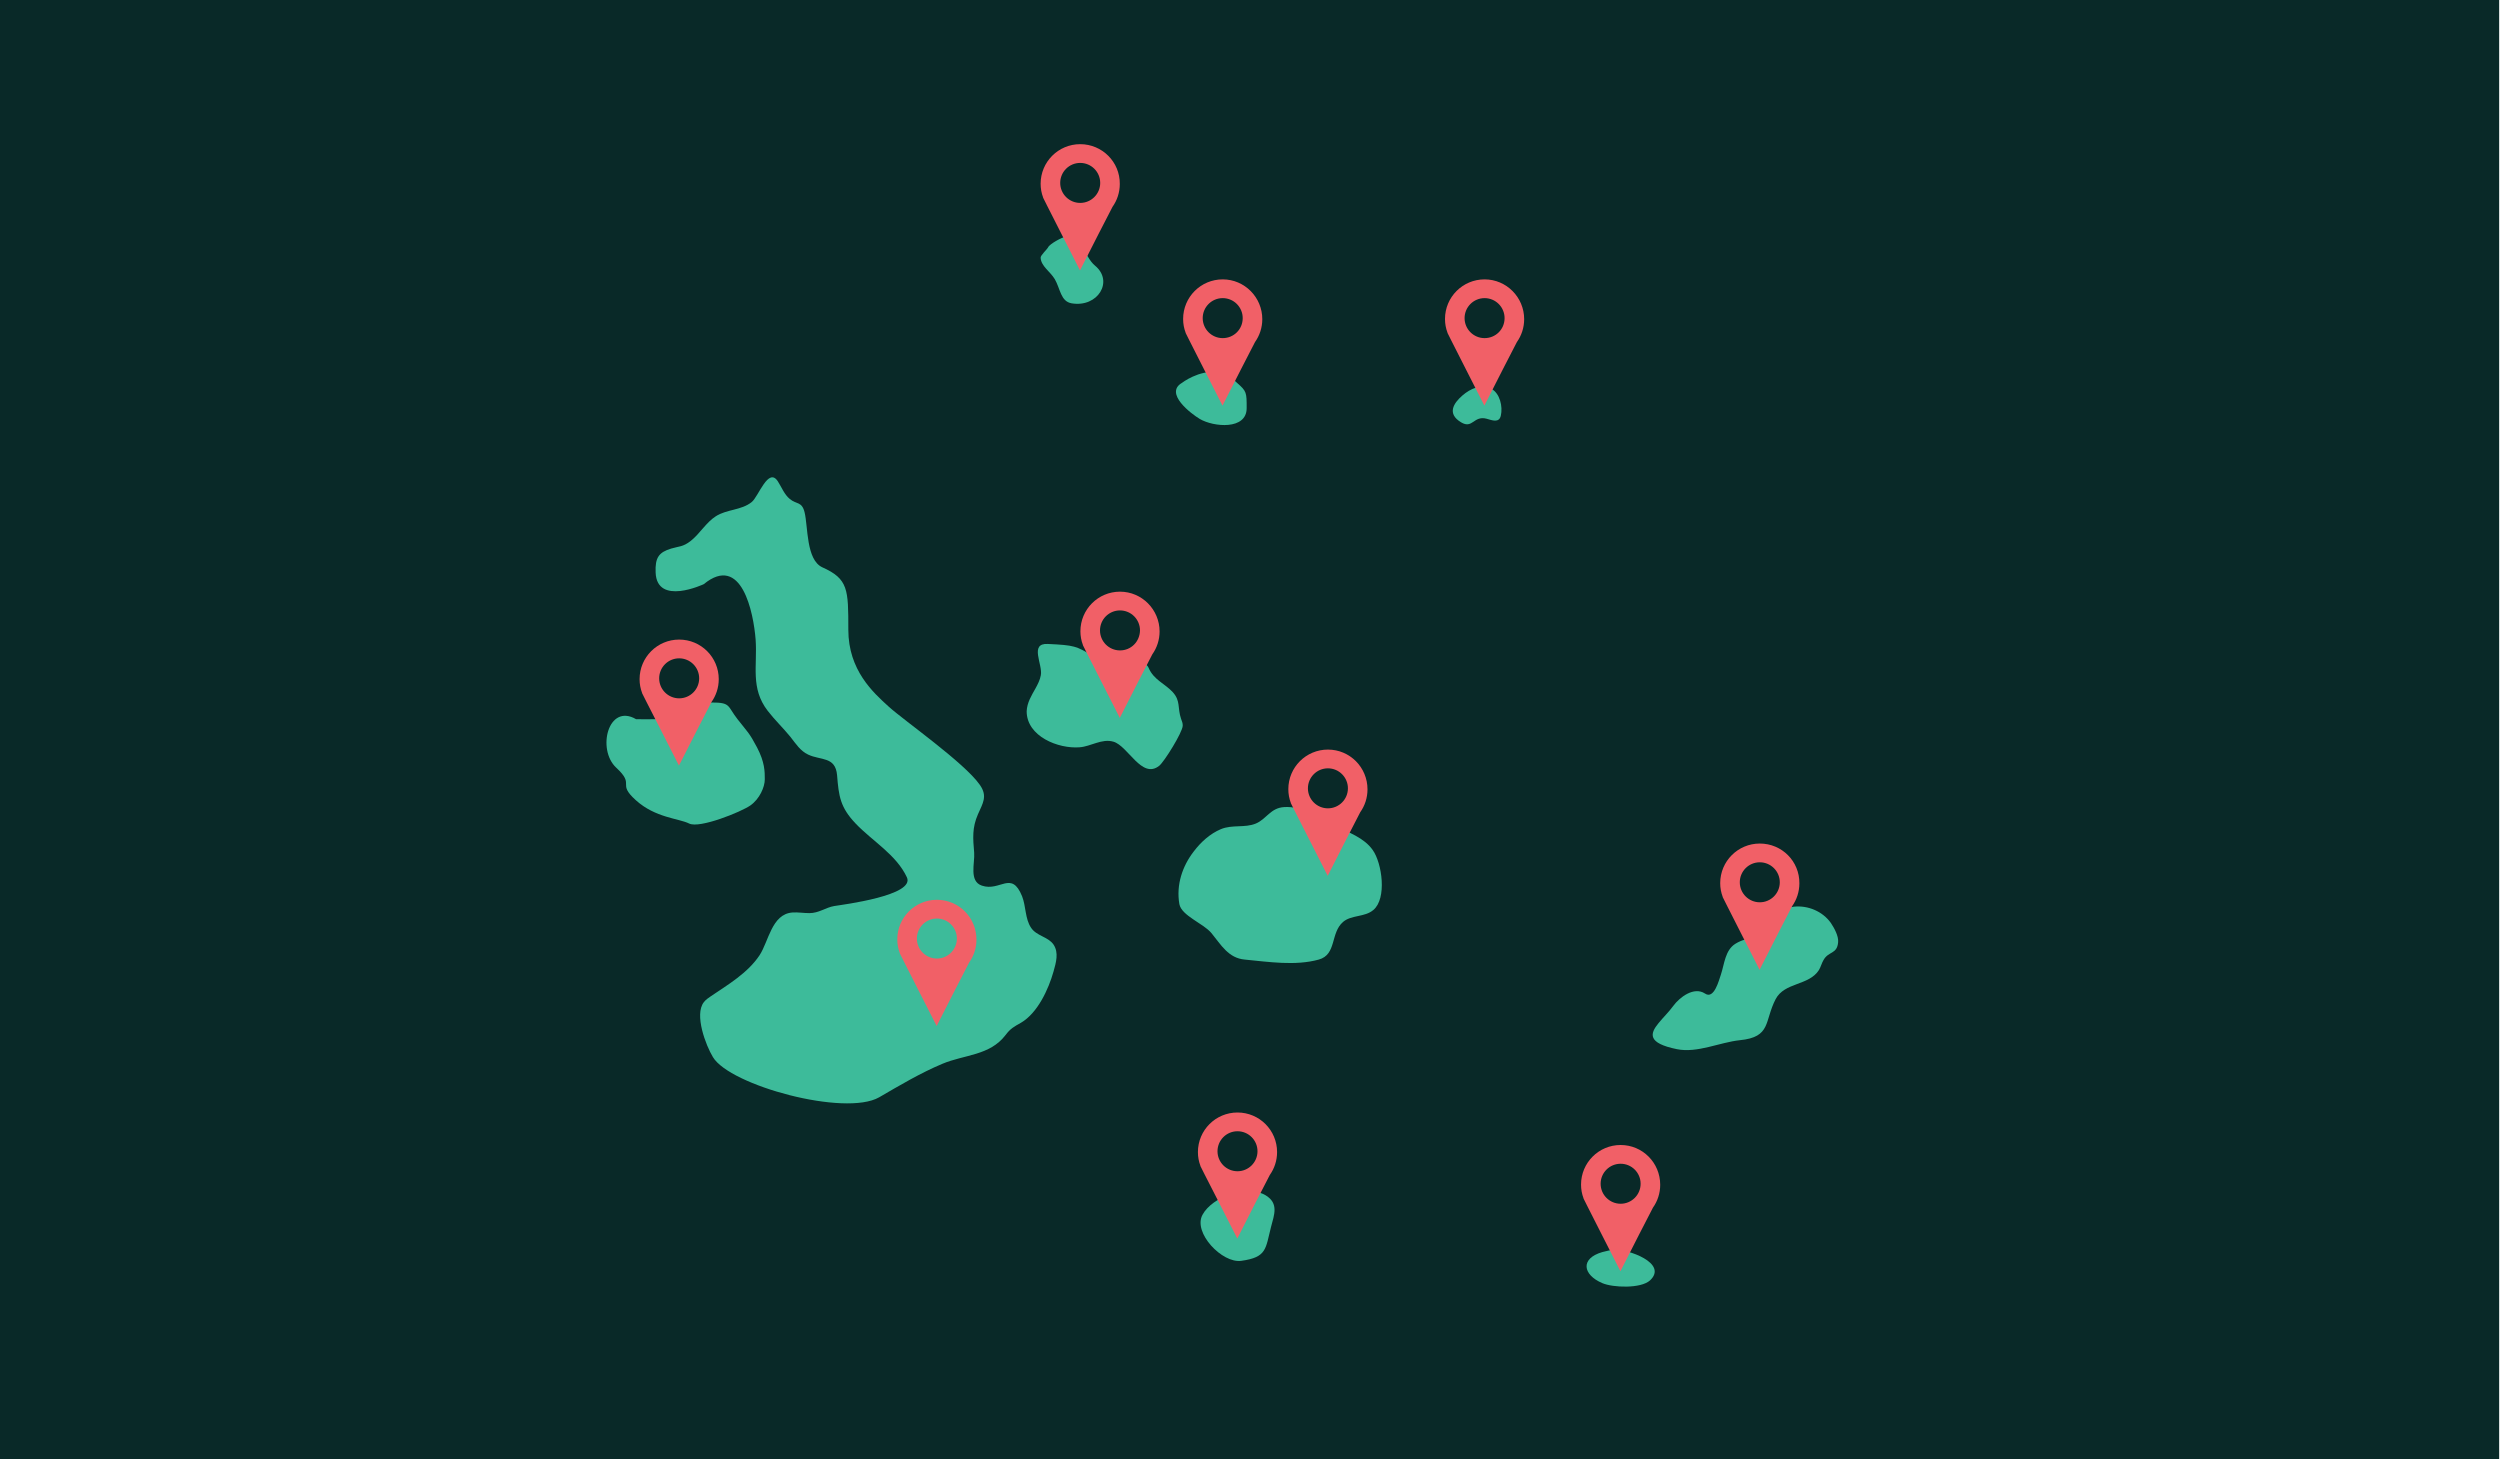
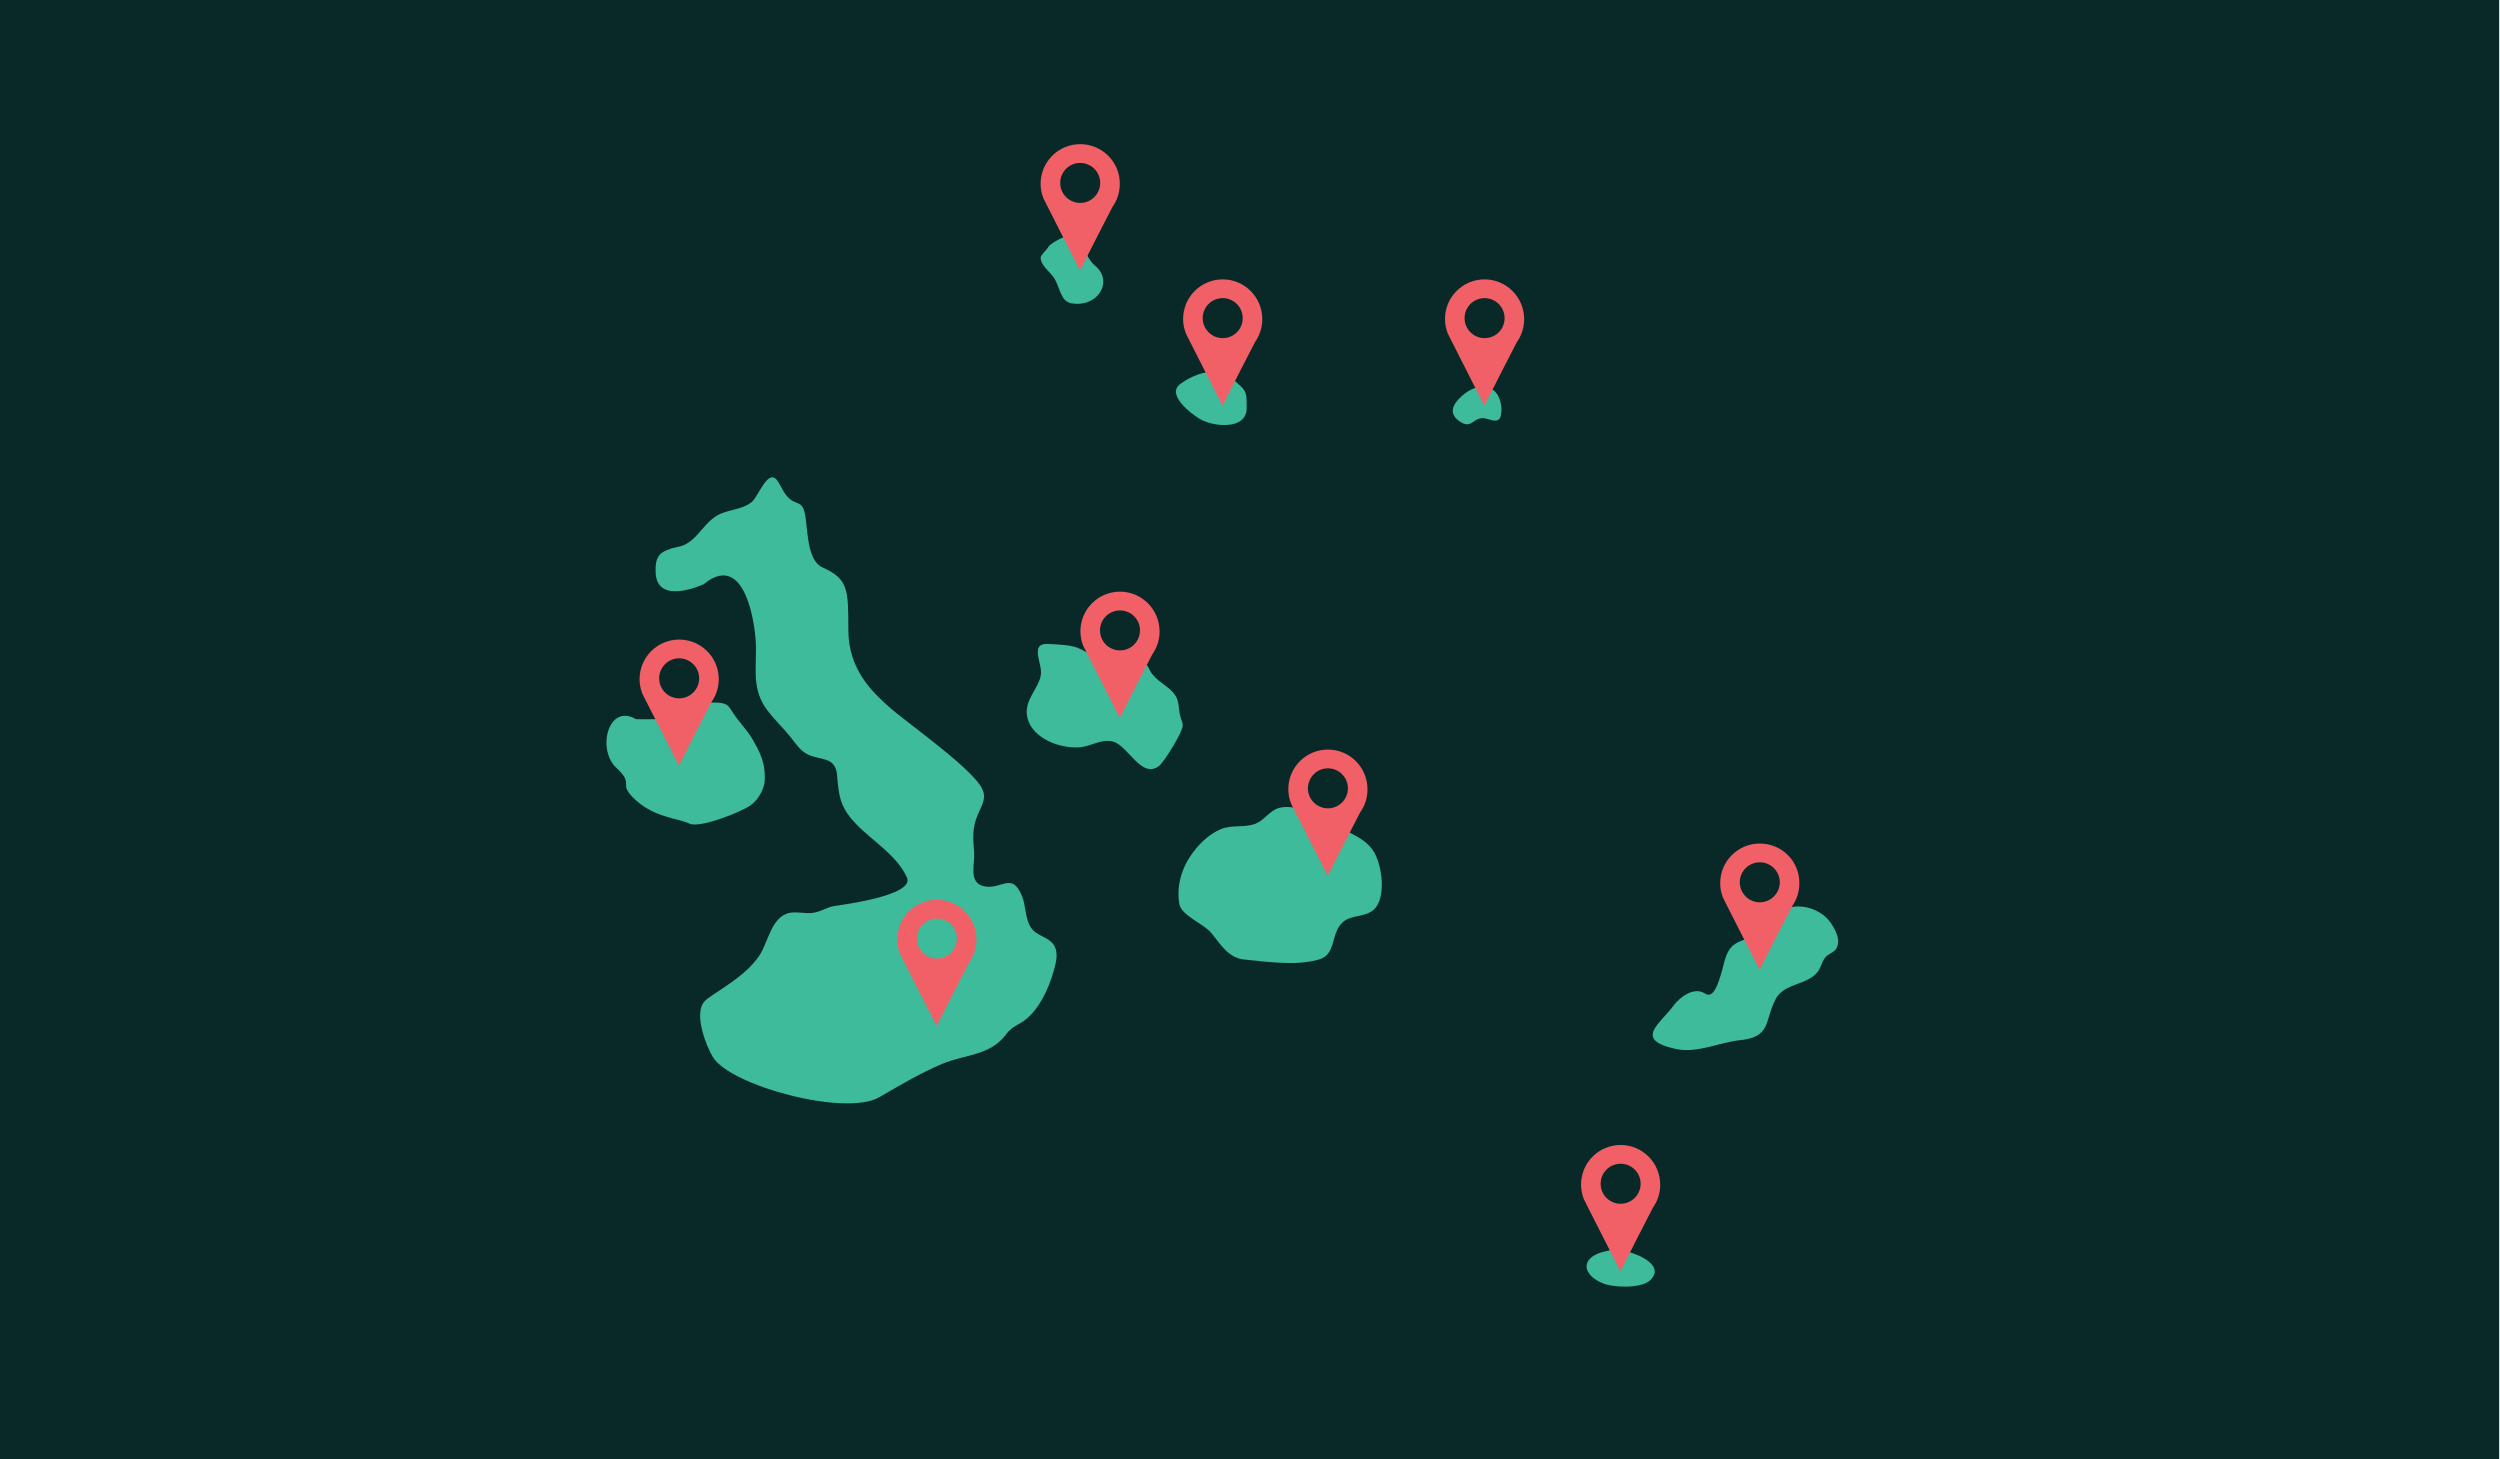
<svg xmlns="http://www.w3.org/2000/svg" version="1.1" x="0px" y="0px" viewBox="0 0 1200 700" enable-background="new 0 0 1200 700" xml:space="preserve">
  <g id="map">
    <rect fill="#092928" width="1199.6" height="702.2" />
    <path fill="#3DBB9A" d="M506.3,134c2.7,4.7,2.8,10.7,8.1,11.6c12.6,2.1,20.3-10.6,11.2-18.1c-5.5-4.6-5.8-14.6-13.9-13.9   c-1.7,0.1-7.9,3.5-8.6,5.1c-0.5,1-3.7,3.9-3.6,5C499.7,127.8,504.1,130.3,506.3,134z" />
    <path fill="#3DBB9A" d="M567.3,183.8c0,0,8.1-6.3,17.3-5.2s4.6,1.2,9.2,5.2c4.6,4,4.6,4.6,4.6,12.1c0,10.6-15.9,9.1-22.5,5.2   C571.7,198.6,558.8,188.8,567.3,183.8z" />
    <path fill="#3DBB9A" d="M702,189.8c3.7-3.2,9-5.7,13.8-3.2c4.2,2.2,5.6,8.6,4.6,12.9c-0.8,3.7-4.3,2.2-6.8,1.5   c-6.3-1.7-6.7,5.1-12.3,1.7C694.5,198.6,697.6,193.6,702,189.8z" />
    <path fill="#3DBB9A" d="M305.3,345.2c0,0,26.9,0.8,28.1-3.6c1.2-4.4-1.2-4.4,8.1-4.4c9.4,0,7.5,1.6,12.5,8c5,6.4,5.6,6.4,9.4,13.6   c3.7,7.1,3.7,11.5,3.7,15.3c0,3.7-2.5,9.4-6.9,12.5c-4.4,3.1-24.4,11.2-29.4,8.7s-16.2-2.7-25.6-11.2s0-6.9-9.4-15.6   S291.9,337.4,305.3,345.2z" />
    <path fill="#3DBB9A" d="M497,330.5c1.1-2,2.2-4.1,2.6-6.4c1-5.1-5.7-15.5,3.4-15c12.9,0.6,13.6,1.1,21,5.4   c7.4,4.3,14.3,6.2,14.3,6.2s10.6-6,13.1,0c2.4,5.6,7.7,7.4,11.5,11.5c3.9,4.3,2.2,7.5,4,12.8c0.4,1.1,0.9,2.2,0.8,3.4   c-0.1,3.1-8.8,17.2-11.3,19.2c-8.4,6.6-14.9-9.6-22-11.6c-5.5-1.6-10.8,2.3-16.2,2.7c-10.2,0.8-25.4-5.2-25.4-17.3   C493,337.2,495.1,333.9,497,330.5z" />
    <path fill="#3DBB9A" d="M337.8,280.4c0,0-22.5,10.6-23.1-5.6c-0.3-7.1,1.5-9.7,7.5-11.5c3.6-1.1,5.6-0.7,9.4-3.7   c4.4-3.5,7.3-8.8,12-11.8c5.3-3.4,12.2-2.8,17.2-6.8c3.3-2.6,8-17.1,12.6-9.9c1.8,2.8,3.1,6.3,5.7,8.4c3.2,2.7,5.8,1.1,7.1,6.4   c1.7,6.9,0.7,22.8,8.5,26.4c12.5,5.6,12.5,10.6,12.5,30c0,19.4,11.9,30.1,19.4,36.9c7.5,6.8,36.2,26.8,43.7,37.5   c3.9,5.5,1.4,8.9-0.9,14.2c-2.8,6.4-2.4,11.4-1.8,18.4c0.4,4.9-2.6,13.7,3.7,15.8c8.8,3,14.2-7.5,19.3,5.1   c1.9,4.8,1.4,10.8,4.3,15.1c2.6,4,8.2,4.3,10.8,8.1c2.6,3.9,1.2,8.6,0,12.9c-2.4,8.5-7.6,19.9-15.6,24.6c-3.5,2-5,2.7-7.5,6   c-7.5,9.8-19.7,9.3-30.2,13.7c-10.5,4.4-20.6,10.4-30.4,16.1c-16.4,9.4-71.7-5.7-79.8-19.3c-3.4-5.6-9-20.3-4.4-26.3   c0.9-1.2,2.2-2.1,3.4-2.9c8.1-5.5,17.7-11.1,23.4-19.7c4.4-6.7,5.8-19.7,15.7-20.5c2.7-0.2,5.4,0.3,8.2,0.3c4.6,0,7.8-2.7,11.9-3.4   c4.4-0.7,39-5.1,34.9-13.8c-5.1-10.9-16.5-17.3-24.6-25.8c-7.4-7.8-8.1-13.1-8.9-23.2c-0.8-9.1-7.8-7-13.9-9.9   c-3.8-1.8-5.9-5.2-8.5-8.5c-3.5-4.3-7.5-8.1-10.9-12.5c-8.4-10.9-4.9-21.6-5.8-34.2C361.7,294.1,356,265.5,337.8,280.4z" />
    <path fill="#3DBB9A" d="M573,408.7c3.4-4.5,7.8-8.5,13-10.7c5.5-2.3,11.5-0.5,16.8-2.7c5.2-2.2,7-7.5,13.6-7.9   c8.8-0.6,16.9,5.1,24.4,8.9c6.2,3.2,13.9,5.7,18.1,11.7c4.5,6.3,6.9,23.3,0.3,28.8c-4.1,3.5-10.5,2.3-14.5,5.7   c-6.2,5.3-3,15.7-11.7,18.1c-11.2,3.1-24.1,1.1-35.5,0c-7.9-0.7-11.4-7.1-16-12.7c-3.9-4.7-14.3-8.3-15.4-13.9   C564.5,424.8,567.5,415.8,573,408.7z" />
    <path fill="#3DBB9A" d="M796.1,491.1c2.1-2.6,5-5.4,7.1-8.3c3-4.1,9.9-9.4,15.2-5.9c4.4,3,6.7-6.5,7.6-9c1.7-5,2-11.8,7-14.9   c6.3-3.9,11.3-1.6,16.2-7.6c3.1-3.8,6.3-9.7,11.9-10.2c6.8-0.7,13.8,2.3,17.7,7.8c1.6,2.4,3.8,6.3,3.5,9.3c-0.5,5.8-4.6,4.2-7,8.5   c-0.9,1.5-1.3,3.3-2.2,4.8c-4.8,7.6-16.5,5.8-20.8,14c-5.5,10.6-2,18.2-17.2,19.7c-9.6,1-20.4,6.3-30.2,4.3   C790.7,500.7,791.9,496.2,796.1,491.1z" />
-     <path fill="#3DBB9A" d="M577.2,583.1c4.6-8.6,21.4-14.8,30.4-9.3c6.3,3.9,4,9.3,2.5,15.1c-2.7,10.5-1.9,14.6-14.3,16.3   C586.7,606.5,572.5,591.7,577.2,583.1z" />
    <path fill="#3DBB9A" d="M769.1,601c2.1-0.6,4.2-1,5.6-1.1c6.4-0.5,26.2,6.4,17.3,14.7c-4.4,4-17.8,3.5-22.9,1.3   C759.7,611.9,758.4,604.1,769.1,601z" />
  </g>
  <g id="genovesa">
    <path fill="#F16067" d="M712.6,134.1c-10.5,0-19,8.5-19,19c0,2.3,0.4,4.5,1.2,6.6c0,0,0,0.1,0,0.1l1.9,3.8l6.9,13.6l8.9,17.5   l8.9-17.5l6.7-13c2.2-3.1,3.5-6.9,3.5-11C731.6,142.7,723.1,134.1,712.6,134.1z M712.6,162.3c-5.3,0-9.6-4.3-9.6-9.6   c0-5.3,4.3-9.6,9.6-9.6c5.3,0,9.6,4.3,9.6,9.6C722.2,158.1,717.9,162.3,712.6,162.3z" />
  </g>
  <g id="merchena">
    <path fill="#F16067" d="M586.9,134.1c-10.5,0-19,8.5-19,19c0,2.3,0.4,4.5,1.2,6.6c0,0,0,0.1,0,0.1l1.9,3.8l6.9,13.6l8.9,17.5   l8.9-17.5l6.7-13c2.2-3.1,3.5-6.9,3.5-11C605.9,142.7,597.4,134.1,586.9,134.1z M586.9,162.3c-5.3,0-9.6-4.3-9.6-9.6   c0-5.3,4.3-9.6,9.6-9.6c5.3,0,9.6,4.3,9.6,9.6C596.5,158.1,592.2,162.3,586.9,162.3z" />
  </g>
  <g id="pinta">
    <path fill="#F16067" d="M518.5,69.2c-10.5,0-19,8.5-19,19c0,2.3,0.4,4.5,1.2,6.6c0,0,0,0.1,0,0.1l1.9,3.8l6.9,13.6l8.9,17.5   l8.9-17.5l6.7-13c2.2-3.1,3.5-6.9,3.5-11C537.6,77.7,529,69.2,518.5,69.2z M518.5,97.4c-5.3,0-9.6-4.3-9.6-9.6   c0-5.3,4.3-9.6,9.6-9.6c5.3,0,9.6,4.3,9.6,9.6C528.1,93.1,523.8,97.4,518.5,97.4z" />
  </g>
  <g id="fernandia">
    <path fill="#F16067" d="M326,307c-10.5,0-19,8.5-19,19c0,2.3,0.4,4.5,1.2,6.6c0,0,0,0.1,0,0.1l1.9,3.8L317,350l8.9,17.5l8.9-17.5   l6.7-13c2.2-3.1,3.5-6.9,3.5-11C345,315.5,336.5,307,326,307z M326,335.2c-5.3,0-9.6-4.3-9.6-9.6c0-5.3,4.3-9.6,9.6-9.6   c5.3,0,9.6,4.3,9.6,9.6C335.6,330.9,331.3,335.2,326,335.2z" />
  </g>
  <g id="santiago">
    <path fill="#F16067" d="M537.6,284c-10.5,0-19,8.5-19,19c0,2.3,0.4,4.5,1.2,6.6c0,0,0,0.1,0,0.1l1.9,3.8l6.9,13.6l8.9,17.5   l8.9-17.5l6.7-13c2.2-3.1,3.5-6.9,3.5-11C556.6,292.6,548.1,284,537.6,284z M537.6,312.2c-5.3,0-9.6-4.3-9.6-9.6   c0-5.3,4.3-9.6,9.6-9.6c5.3,0,9.6,4.3,9.6,9.6C547.1,308,542.9,312.2,537.6,312.2z" />
  </g>
  <g id="isabela">
    <path fill="#F16067" d="M449.7,431.9c-10.5,0-19,8.5-19,19c0,2.3,0.4,4.5,1.2,6.6c0,0,0,0.1,0,0.1l1.9,3.8l6.9,13.6l8.9,17.5   l8.9-17.5l6.7-13c2.2-3.1,3.5-6.9,3.5-11C468.7,440.4,460.2,431.9,449.7,431.9z M449.7,460.1c-5.3,0-9.6-4.3-9.6-9.6   c0-5.3,4.3-9.6,9.6-9.6c5.3,0,9.6,4.3,9.6,9.6C459.3,455.8,455,460.1,449.7,460.1z" />
  </g>
  <g id="santacruz">
    <path fill="#F16067" d="M637.4,359.8c-10.5,0-19,8.5-19,19c0,2.3,0.4,4.5,1.2,6.6c0,0,0,0.1,0,0.1l1.9,3.8l6.9,13.6l8.9,17.5   l8.9-17.5l6.7-13c2.2-3.1,3.5-6.9,3.5-11C656.4,368.3,647.9,359.8,637.4,359.8z M637.4,388c-5.3,0-9.6-4.3-9.6-9.6   c0-5.3,4.3-9.6,9.6-9.6c5.3,0,9.6,4.3,9.6,9.6C647,383.7,642.7,388,637.4,388z" />
  </g>
  <g id="sancristobel">
    <path fill="#F16067" d="M844.7,404.9c-10.5,0-19,8.5-19,19c0,2.3,0.4,4.5,1.2,6.6c0,0,0,0.1,0,0.1l1.9,3.8l6.9,13.6l8.9,17.5   l8.9-17.5l6.7-13c2.2-3.1,3.5-6.9,3.5-11C863.8,413.4,855.3,404.9,844.7,404.9z M844.7,433.1c-5.3,0-9.6-4.3-9.6-9.6   c0-5.3,4.3-9.6,9.6-9.6c5.3,0,9.6,4.3,9.6,9.6C854.3,428.8,850,433.1,844.7,433.1z" />
  </g>
-   <g id="santamaria">
-     <path fill="#F16067" d="M594,534c-10.5,0-19,8.5-19,19c0,2.3,0.4,4.5,1.2,6.6c0,0,0,0.1,0,0.1l1.9,3.8L585,577l8.9,17.5l8.9-17.5   l6.7-13c2.2-3.1,3.5-6.9,3.5-11C613,542.5,604.5,534,594,534z M594,562.2c-5.3,0-9.6-4.3-9.6-9.6c0-5.3,4.3-9.6,9.6-9.6   c5.3,0,9.6,4.3,9.6,9.6C603.6,557.9,599.3,562.2,594,562.2z" />
-   </g>
  <g id="espanola">
    <path fill="#F16067" d="M777.9,549.6c-10.5,0-19,8.5-19,19c0,2.3,0.4,4.5,1.2,6.6c0,0,0,0.1,0,0.1l1.9,3.8l6.9,13.6l8.9,17.5   l8.9-17.5l6.7-13c2.2-3.1,3.5-6.9,3.5-11C796.9,558.1,788.4,549.6,777.9,549.6z M777.9,577.8c-5.3,0-9.6-4.3-9.6-9.6   c0-5.3,4.3-9.6,9.6-9.6c5.3,0,9.6,4.3,9.6,9.6C787.5,573.5,783.2,577.8,777.9,577.8z" />
  </g>
</svg>
